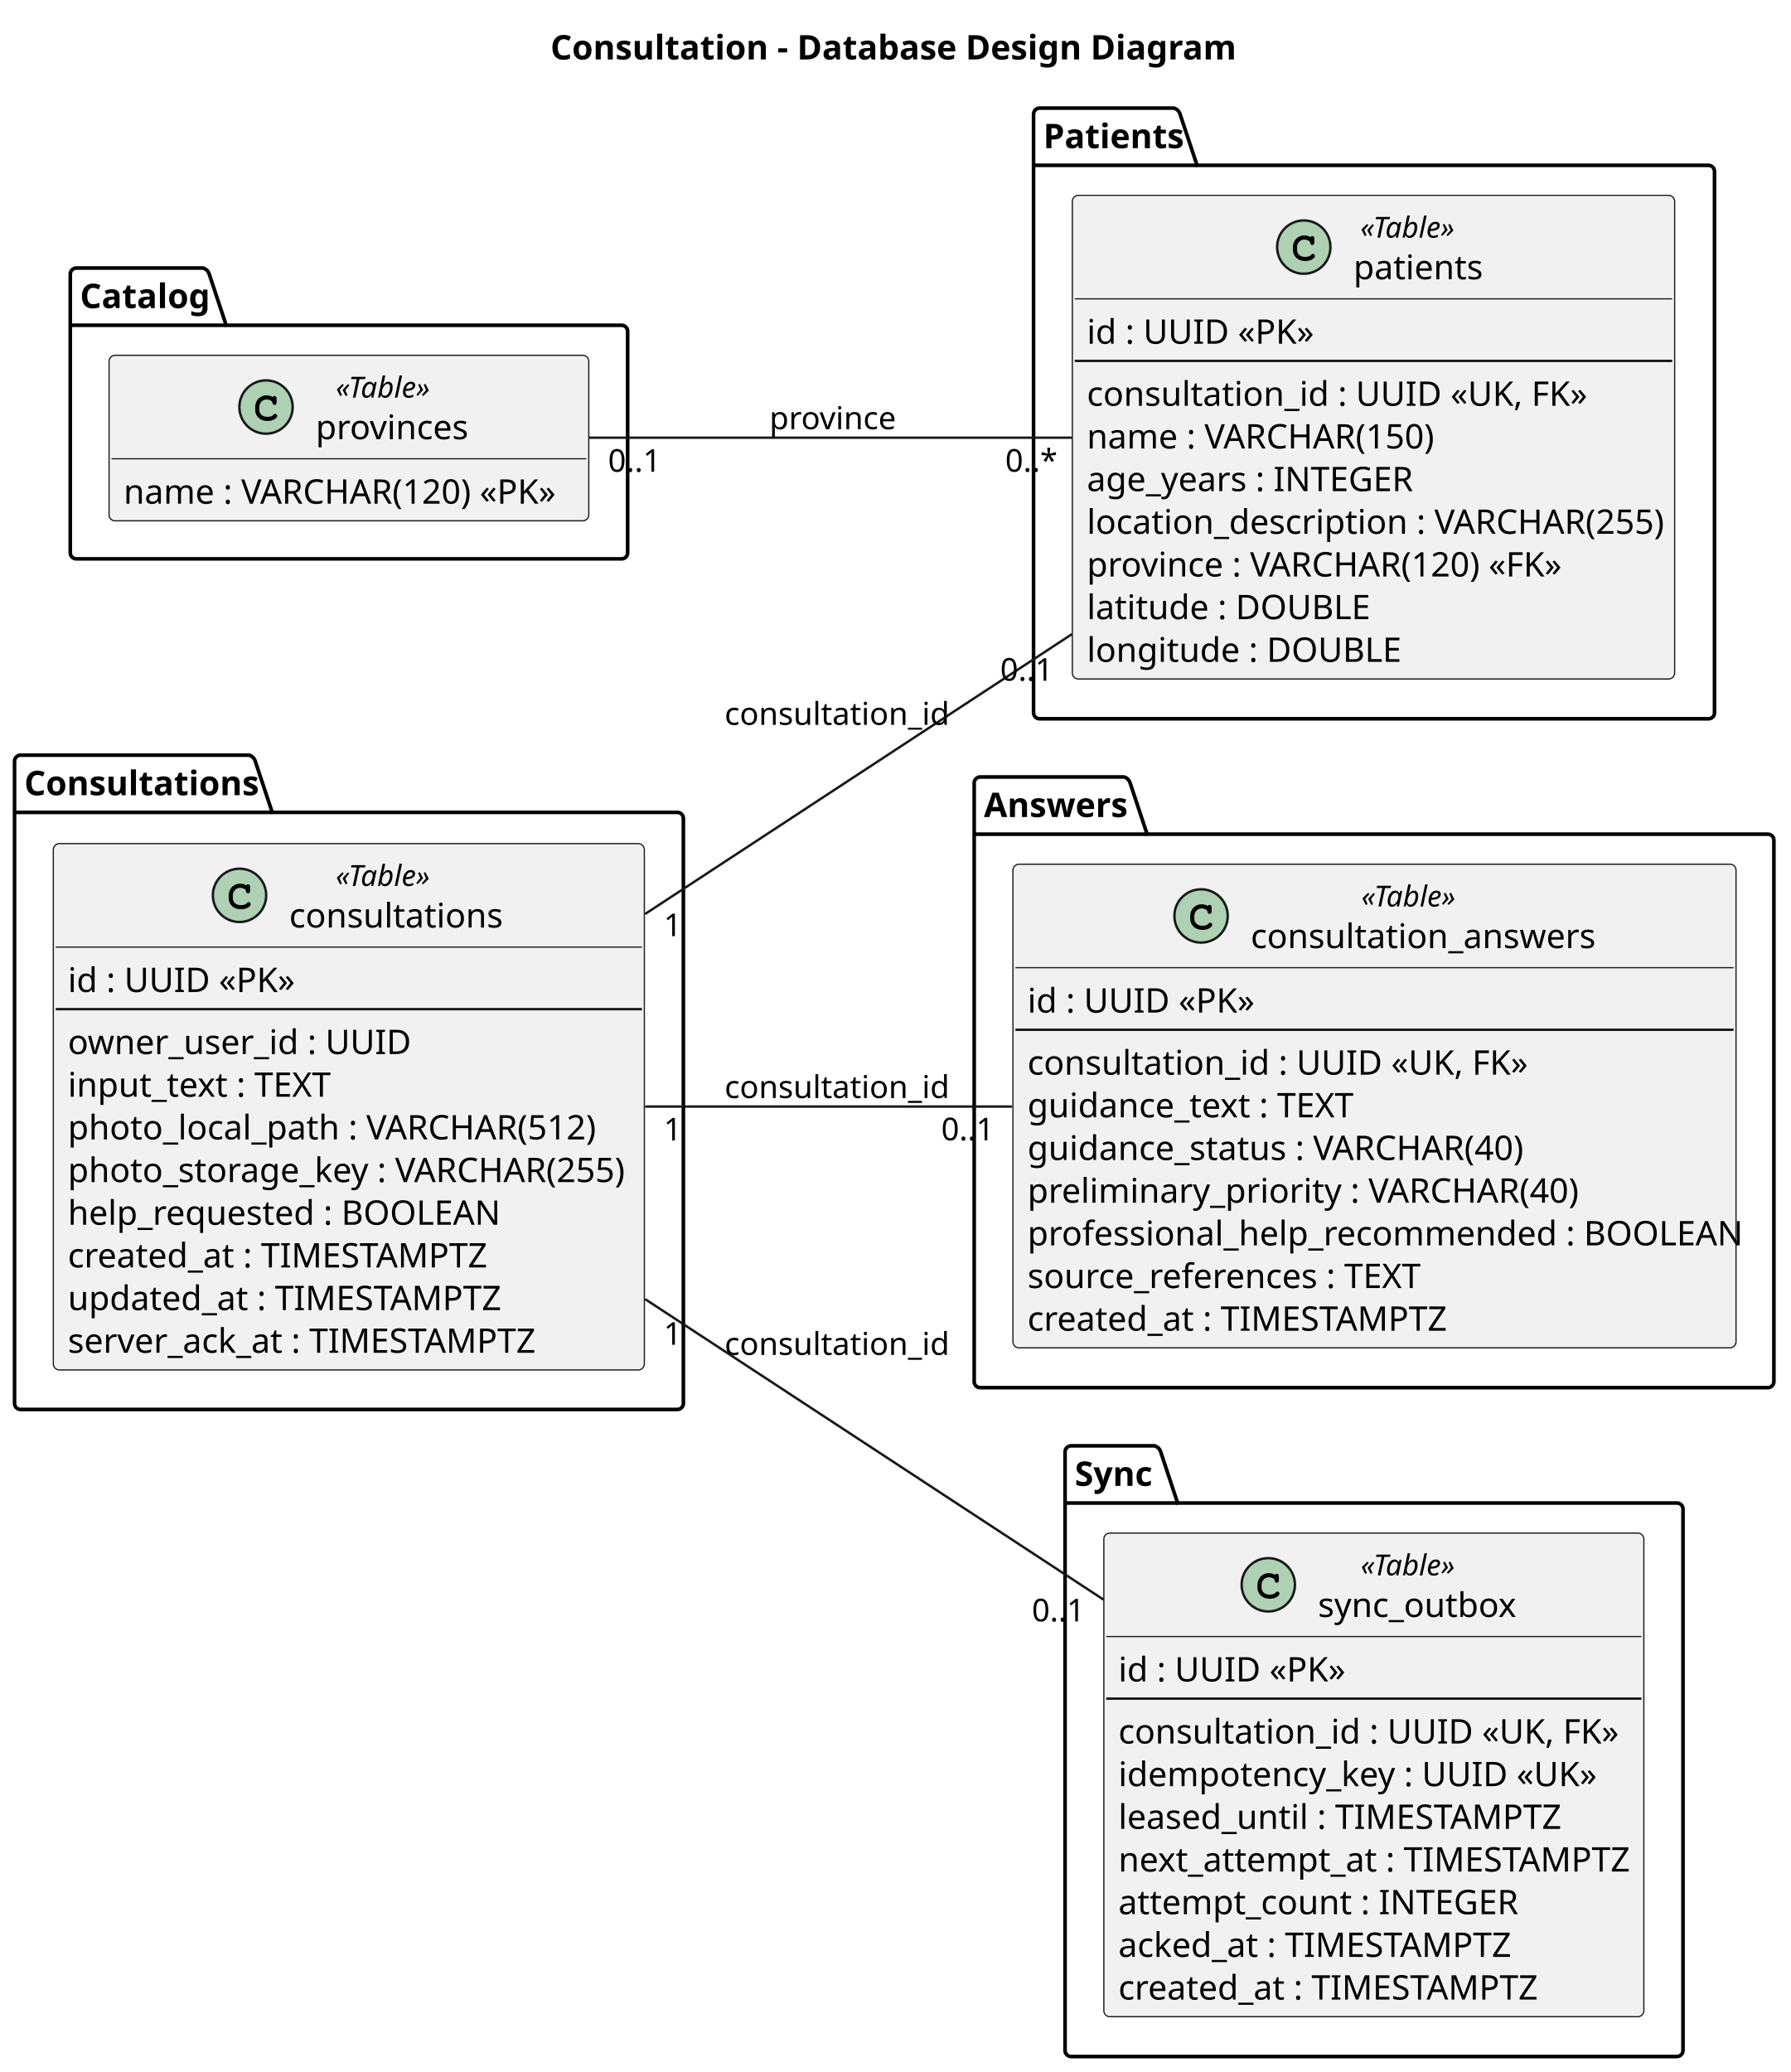
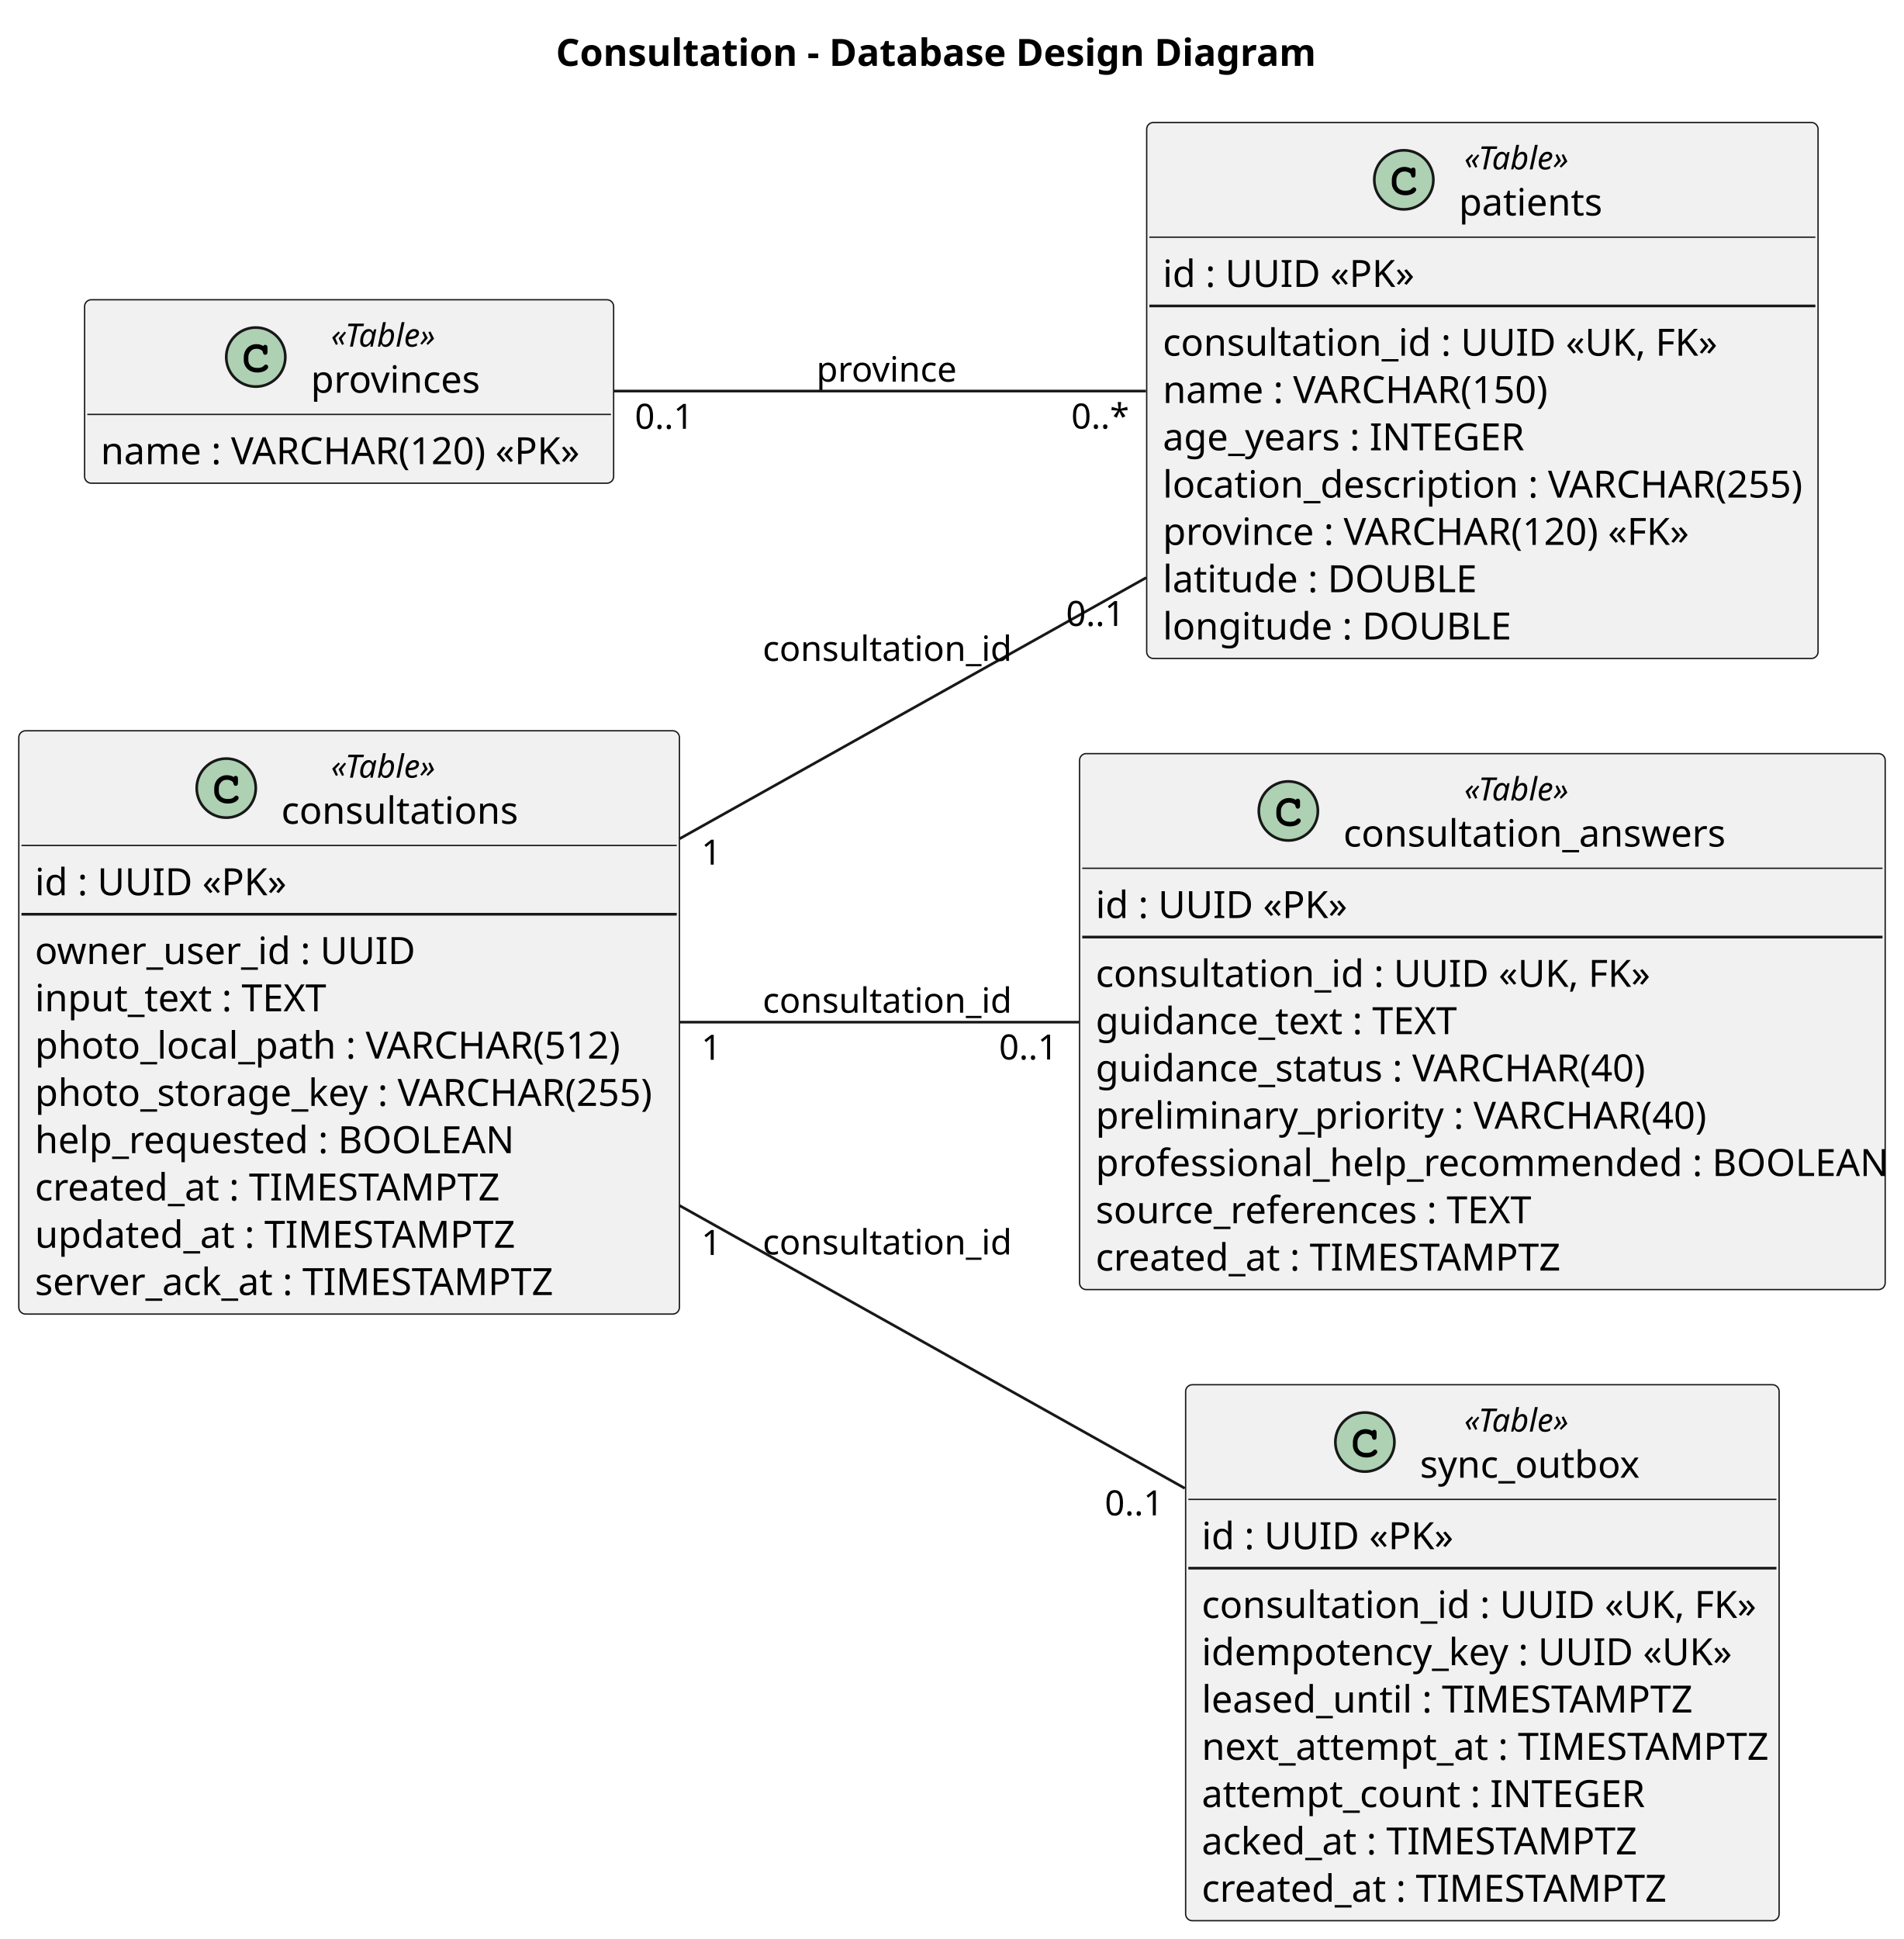
- <svg xmlns="http://www.w3.org/2000/svg" contentStyleType="text/css" height="855px" preserveAspectRatio="none" style="width:739px;height:855px;background:#FFFFFF;" version="1.1" viewBox="0 0 739 855" width="739px" zoomAndPan="magnify">
+ <svg xmlns="http://www.w3.org/2000/svg" contentStyleType="text/css" height="722px" preserveAspectRatio="none" style="width:709px;height:722px;background:#FFFFFF;" version="1.1" viewBox="0 0 709 722" width="709px" zoomAndPan="magnify">
  <defs />
  <g>
-     <text fill="#000000" font-family="sans-serif" font-size="14" font-weight="bold" lengthAdjust="spacing" textLength="270.717" x="227.142" y="24.533">Consultation - Database Design Diagram</text>
-     <g id="cluster_Catalog">
-       <path d="M31.5,110.609 L83.838,110.609 A3.75,3.75 0 0 1 86.338,113.109 L93.338,134.219 L256.5,134.219 A2.5,2.5 0 0 1 259,136.719 L259,228.109 A2.5,2.5 0 0 1 256.5,230.609 L31.5,230.609 A2.5,2.5 0 0 1 29,228.109 L29,113.109 A2.5,2.5 0 0 1 31.5,110.609 " fill="none" style="stroke:#000000;stroke-width:1.5;" />
-       <line style="stroke:#000000;stroke-width:1.5;" x1="29" x2="93.338" y1="134.219" y2="134.219" />
-       <text fill="#000000" font-family="sans-serif" font-size="14" font-weight="bold" lengthAdjust="spacing" textLength="51.338" x="33" y="127.143">Catalog</text>
-     </g>
-     <g id="cluster_Consultations">
-       <path d="M8.5,311.609 L102.831,311.609 A3.75,3.75 0 0 1 105.331,314.109 L112.331,335.219 L279.5,335.219 A2.5,2.5 0 0 1 282,337.719 L282,579.109 A2.5,2.5 0 0 1 279.5,581.609 L8.5,581.609 A2.5,2.5 0 0 1 6,579.109 L6,314.109 A2.5,2.5 0 0 1 8.5,311.609 " fill="none" style="stroke:#000000;stroke-width:1.5;" />
-       <line style="stroke:#000000;stroke-width:1.5;" x1="6" x2="112.331" y1="335.219" y2="335.219" />
-       <text fill="#000000" font-family="sans-serif" font-size="14" font-weight="bold" lengthAdjust="spacing" textLength="93.331" x="10" y="328.143">Consultations</text>
-     </g>
-     <g id="cluster_Patients">
-       <path d="M429,44.609 L484.462,44.609 A3.75,3.75 0 0 1 486.962,47.109 L493.962,68.219 L705,68.219 A2.5,2.5 0 0 1 707.5,70.719 L707.5,294.109 A2.5,2.5 0 0 1 705,296.609 L429,296.609 A2.5,2.5 0 0 1 426.5,294.109 L426.5,47.109 A2.5,2.5 0 0 1 429,44.609 " fill="none" style="stroke:#000000;stroke-width:1.5;" />
-       <line style="stroke:#000000;stroke-width:1.5;" x1="426.5" x2="493.962" y1="68.219" y2="68.219" />
-       <text fill="#000000" font-family="sans-serif" font-size="14" font-weight="bold" lengthAdjust="spacing" textLength="54.462" x="430.5" y="61.143">Patients</text>
-     </g>
-     <g id="cluster_Answers">
-       <path d="M404.5,320.609 L463.858,320.609 A3.75,3.75 0 0 1 466.358,323.109 L473.358,344.219 L729.5,344.219 A2.5,2.5 0 0 1 732,346.719 L732,570.109 A2.5,2.5 0 0 1 729.5,572.609 L404.5,572.609 A2.5,2.5 0 0 1 402,570.109 L402,323.109 A2.5,2.5 0 0 1 404.5,320.609 " fill="none" style="stroke:#000000;stroke-width:1.5;" />
-       <line style="stroke:#000000;stroke-width:1.5;" x1="402" x2="473.358" y1="344.219" y2="344.219" />
-       <text fill="#000000" font-family="sans-serif" font-size="14" font-weight="bold" lengthAdjust="spacing" textLength="58.358" x="406" y="337.143">Answers</text>
-     </g>
-     <g id="cluster_Sync">
-       <path d="M442,596.609 L476.462,596.609 A3.75,3.75 0 0 1 478.962,599.109 L485.962,620.219 L692,620.219 A2.5,2.5 0 0 1 694.5,622.719 L694.5,846.109 A2.5,2.5 0 0 1 692,848.609 L442,848.609 A2.5,2.5 0 0 1 439.5,846.109 L439.5,599.109 A2.5,2.5 0 0 1 442,596.609 " fill="none" style="stroke:#000000;stroke-width:1.5;" />
-       <line style="stroke:#000000;stroke-width:1.5;" x1="439.5" x2="485.962" y1="620.219" y2="620.219" />
-       <text fill="#000000" font-family="sans-serif" font-size="14" font-weight="bold" lengthAdjust="spacing" textLength="33.462" x="443.5" y="613.143">Sync</text>
-     </g>
+     <text fill="#000000" font-family="sans-serif" font-size="14" font-weight="bold" lengthAdjust="spacing" textLength="281" x="207" y="24.533">Consultation - Database Design Diagram</text>
    <g id="elem_provinces">
-       <rect codeLine="8" fill="#F1F1F1" height="68.312" id="provinces" rx="2.5" ry="2.5" style="stroke:#181818;stroke-width:0.5;" width="197.965" x="45" y="146.609" />
-       <ellipse cx="109.774" cy="167.961" fill="#ADD1B2" rx="11" ry="11" style="stroke:#181818;stroke-width:1;" />
-       <path d="M112.54,163.836 Q112.696,163.617 112.883,163.508 Q113.071,163.398 113.29,163.398 Q113.665,163.398 113.899,163.664 Q114.133,163.914 114.133,164.523 L114.133,165.977 Q114.133,166.586 113.899,166.852 Q113.665,167.117 113.29,167.117 Q112.946,167.117 112.743,166.914 Q112.54,166.727 112.43,166.211 Q112.383,165.852 112.196,165.664 Q111.868,165.289 111.258,165.07 Q110.649,164.852 110.024,164.852 Q109.258,164.852 108.618,165.18 Q107.993,165.508 107.493,166.258 Q107.008,167.008 107.008,168.039 L107.008,169.133 Q107.008,170.367 107.899,171.195 Q108.79,172.008 110.383,172.008 Q111.321,172.008 111.977,171.758 Q112.368,171.602 112.79,171.164 Q113.055,170.898 113.196,170.82 Q113.352,170.742 113.555,170.742 Q113.883,170.742 114.133,171.008 Q114.399,171.258 114.399,171.602 Q114.399,171.945 114.055,172.352 Q113.555,172.93 112.758,173.258 Q111.68,173.711 110.383,173.711 Q108.868,173.711 107.665,173.086 Q106.68,172.586 105.993,171.523 Q105.305,170.445 105.305,169.164 L105.305,168.008 Q105.305,166.68 105.915,165.539 Q106.54,164.383 107.633,163.773 Q108.727,163.148 109.961,163.148 Q110.696,163.148 111.336,163.32 Q111.993,163.477 112.54,163.836 Z " fill="#000000" />
-       <text fill="#000000" font-family="sans-serif" font-size="12" font-style="italic" lengthAdjust="spacing" textLength="43.365" x="138.55" y="164.066">«Table»</text>
-       <text fill="#000000" font-family="sans-serif" font-size="14" lengthAdjust="spacing" textLength="59.917" x="130.274" y="181.236">provinces</text>
-       <line style="stroke:#181818;stroke-width:0.5;" x1="46" x2="241.965" y1="189.312" y2="189.312" />
-       <text fill="#000000" font-family="sans-serif" font-size="14" lengthAdjust="spacing" textLength="185.965" x="51" y="207.846">name : VARCHAR(120) «PK»</text>
+       <rect codeLine="7" fill="#F1F1F1" height="68.312" id="provinces" rx="2.5" ry="2.5" style="stroke:#181818;stroke-width:0.5;" width="197" x="31.5" y="111.609" />
+       <ellipse cx="95.25" cy="132.961" fill="#ADD1B2" rx="11" ry="11" style="stroke:#181818;stroke-width:1.0;" />
+       <path d="M98.016,128.836 Q98.172,128.617 98.359,128.508 Q98.547,128.398 98.766,128.398 Q99.141,128.398 99.375,128.664 Q99.609,128.914 99.609,129.523 L99.609,130.977 Q99.609,131.586 99.375,131.852 Q99.141,132.117 98.766,132.117 Q98.422,132.117 98.219,131.914 Q98.016,131.727 97.906,131.211 Q97.859,130.852 97.672,130.664 Q97.344,130.289 96.734,130.07 Q96.125,129.852 95.5,129.852 Q94.734,129.852 94.094,130.18 Q93.469,130.508 92.969,131.258 Q92.484,132.008 92.484,133.039 L92.484,134.133 Q92.484,135.367 93.375,136.195 Q94.266,137.008 95.859,137.008 Q96.797,137.008 97.453,136.758 Q97.844,136.602 98.266,136.164 Q98.531,135.898 98.672,135.82 Q98.828,135.742 99.031,135.742 Q99.359,135.742 99.609,136.008 Q99.875,136.258 99.875,136.602 Q99.875,136.945 99.531,137.352 Q99.031,137.93 98.234,138.258 Q97.156,138.711 95.859,138.711 Q94.344,138.711 93.141,138.086 Q92.156,137.586 91.469,136.523 Q90.781,135.445 90.781,134.164 L90.781,133.008 Q90.781,131.68 91.391,130.539 Q92.016,129.383 93.109,128.773 Q94.203,128.148 95.438,128.148 Q96.172,128.148 96.812,128.32 Q97.469,128.477 98.016,128.836 Z " fill="#000000" />
+       <text fill="#000000" font-family="sans-serif" font-size="12" font-style="italic" lengthAdjust="spacing" textLength="46" x="123.25" y="129.066">«Table»</text>
+       <text fill="#000000" font-family="sans-serif" font-size="14" lengthAdjust="spacing" textLength="61" x="115.75" y="146.236">provinces</text>
+       <line style="stroke:#181818;stroke-width:0.5;" x1="32.5" x2="227.5" y1="154.312" y2="154.312" />
+       <text fill="#000000" font-family="sans-serif" font-size="14" lengthAdjust="spacing" textLength="185" x="37.5" y="172.846">name : VARCHAR(120) «PK»</text>
    </g>
    <g id="elem_consultations">
-       <rect codeLine="14" fill="#F1F1F1" height="217.188" id="consultations" rx="2.5" ry="2.5" style="stroke:#181818;stroke-width:0.5;" width="243.895" x="22" y="348.109" />
-       <ellipse cx="98.839" cy="369.461" fill="#ADD1B2" rx="11" ry="11" style="stroke:#181818;stroke-width:1;" />
-       <path d="M101.605,365.336 Q101.761,365.117 101.949,365.008 Q102.136,364.898 102.355,364.898 Q102.73,364.898 102.964,365.164 Q103.199,365.414 103.199,366.023 L103.199,367.477 Q103.199,368.086 102.964,368.352 Q102.73,368.617 102.355,368.617 Q102.011,368.617 101.808,368.414 Q101.605,368.227 101.496,367.711 Q101.449,367.352 101.261,367.164 Q100.933,366.789 100.324,366.57 Q99.714,366.352 99.089,366.352 Q98.324,366.352 97.683,366.68 Q97.058,367.008 96.558,367.758 Q96.074,368.508 96.074,369.539 L96.074,370.633 Q96.074,371.867 96.964,372.695 Q97.855,373.508 99.449,373.508 Q100.386,373.508 101.043,373.258 Q101.433,373.102 101.855,372.664 Q102.121,372.398 102.261,372.32 Q102.418,372.242 102.621,372.242 Q102.949,372.242 103.199,372.508 Q103.464,372.758 103.464,373.102 Q103.464,373.445 103.121,373.852 Q102.621,374.43 101.824,374.758 Q100.746,375.211 99.449,375.211 Q97.933,375.211 96.73,374.586 Q95.746,374.086 95.058,373.023 Q94.371,371.945 94.371,370.664 L94.371,369.508 Q94.371,368.18 94.98,367.039 Q95.605,365.883 96.699,365.273 Q97.793,364.648 99.027,364.648 Q99.761,364.648 100.402,364.82 Q101.058,364.977 101.605,365.336 Z " fill="#000000" />
-       <text fill="#000000" font-family="sans-serif" font-size="12" font-style="italic" lengthAdjust="spacing" textLength="43.365" x="138.515" y="365.566">«Table»</text>
-       <text fill="#000000" font-family="sans-serif" font-size="14" lengthAdjust="spacing" textLength="81.717" x="119.339" y="382.736">consultations</text>
-       <line style="stroke:#181818;stroke-width:0.5;" x1="23" x2="264.896" y1="390.812" y2="390.812" />
-       <text fill="#000000" font-family="sans-serif" font-size="14" lengthAdjust="spacing" textLength="94.924" x="28" y="409.346">id : UUID «PK»</text>
-       <line style="stroke:#181818;stroke-width:1;" x1="23" x2="264.896" y1="416.422" y2="416.422" />
-       <text fill="#000000" font-family="sans-serif" font-size="14" lengthAdjust="spacing" textLength="137.724" x="28" y="434.955">owner_user_id : UUID</text>
-       <text fill="#000000" font-family="sans-serif" font-size="14" lengthAdjust="spacing" textLength="108.158" x="28" y="452.565">input_text : TEXT</text>
-       <text fill="#000000" font-family="sans-serif" font-size="14" lengthAdjust="spacing" textLength="219.454" x="28" y="470.174">photo_local_path : VARCHAR(512)</text>
-       <text fill="#000000" font-family="sans-serif" font-size="14" lengthAdjust="spacing" textLength="231.895" x="28" y="487.783">photo_storage_key : VARCHAR(255)</text>
-       <text fill="#000000" font-family="sans-serif" font-size="14" lengthAdjust="spacing" textLength="175.882" x="28" y="505.393">help_requested : BOOLEAN</text>
-       <text fill="#000000" font-family="sans-serif" font-size="14" lengthAdjust="spacing" textLength="176.6" x="28" y="523.002">created_at : TIMESTAMPTZ</text>
-       <text fill="#000000" font-family="sans-serif" font-size="14" lengthAdjust="spacing" textLength="180.51" x="28" y="540.611">updated_at : TIMESTAMPTZ</text>
-       <text fill="#000000" font-family="sans-serif" font-size="14" lengthAdjust="spacing" textLength="198.372" x="28" y="558.221">server_ack_at : TIMESTAMPTZ</text>
+       <rect codeLine="11" fill="#F1F1F1" height="217.188" id="consultations" rx="2.5" ry="2.5" style="stroke:#181818;stroke-width:0.5;" width="246" x="7" y="272.109" />
+       <ellipse cx="84.25" cy="293.461" fill="#ADD1B2" rx="11" ry="11" style="stroke:#181818;stroke-width:1.0;" />
+       <path d="M87.016,289.336 Q87.172,289.117 87.359,289.008 Q87.547,288.898 87.766,288.898 Q88.141,288.898 88.375,289.164 Q88.609,289.414 88.609,290.023 L88.609,291.477 Q88.609,292.086 88.375,292.352 Q88.141,292.617 87.766,292.617 Q87.422,292.617 87.219,292.414 Q87.016,292.227 86.906,291.711 Q86.859,291.352 86.672,291.164 Q86.344,290.789 85.734,290.57 Q85.125,290.352 84.5,290.352 Q83.734,290.352 83.094,290.68 Q82.469,291.008 81.969,291.758 Q81.484,292.508 81.484,293.539 L81.484,294.633 Q81.484,295.867 82.375,296.695 Q83.266,297.508 84.859,297.508 Q85.797,297.508 86.453,297.258 Q86.844,297.102 87.266,296.664 Q87.531,296.398 87.672,296.32 Q87.828,296.242 88.031,296.242 Q88.359,296.242 88.609,296.508 Q88.875,296.758 88.875,297.102 Q88.875,297.445 88.531,297.852 Q88.031,298.43 87.234,298.758 Q86.156,299.211 84.859,299.211 Q83.344,299.211 82.141,298.586 Q81.156,298.086 80.469,297.023 Q79.781,295.945 79.781,294.664 L79.781,293.508 Q79.781,292.18 80.391,291.039 Q81.016,289.883 82.109,289.273 Q83.203,288.648 84.438,288.648 Q85.172,288.648 85.812,288.82 Q86.469,288.977 87.016,289.336 Z " fill="#000000" />
+       <text fill="#000000" font-family="sans-serif" font-size="12" font-style="italic" lengthAdjust="spacing" textLength="46" x="123.25" y="289.566">«Table»</text>
+       <text fill="#000000" font-family="sans-serif" font-size="14" lengthAdjust="spacing" textLength="83" x="104.75" y="306.736">consultations</text>
+       <line style="stroke:#181818;stroke-width:0.5;" x1="8" x2="252" y1="314.812" y2="314.812" />
+       <text fill="#000000" font-family="sans-serif" font-size="14" lengthAdjust="spacing" textLength="92" x="13" y="333.346">id : UUID «PK»</text>
+       <line style="stroke:#181818;stroke-width:1.0;" x1="8" x2="252" y1="340.422" y2="340.422" />
+       <text fill="#000000" font-family="sans-serif" font-size="14" lengthAdjust="spacing" textLength="136" x="13" y="358.955">owner_user_id : UUID</text>
+       <text fill="#000000" font-family="sans-serif" font-size="14" lengthAdjust="spacing" textLength="108" x="13" y="376.565">input_text : TEXT</text>
+       <text fill="#000000" font-family="sans-serif" font-size="14" lengthAdjust="spacing" textLength="221" x="13" y="394.174">photo_local_path : VARCHAR(512)</text>
+       <text fill="#000000" font-family="sans-serif" font-size="14" lengthAdjust="spacing" textLength="234" x="13" y="411.783">photo_storage_key : VARCHAR(255)</text>
+       <text fill="#000000" font-family="sans-serif" font-size="14" lengthAdjust="spacing" textLength="177" x="13" y="429.393">help_requested : BOOLEAN</text>
+       <text fill="#000000" font-family="sans-serif" font-size="14" lengthAdjust="spacing" textLength="176" x="13" y="447.002">created_at : TIMESTAMPTZ</text>
+       <text fill="#000000" font-family="sans-serif" font-size="14" lengthAdjust="spacing" textLength="180" x="13" y="464.611">updated_at : TIMESTAMPTZ</text>
+       <text fill="#000000" font-family="sans-serif" font-size="14" lengthAdjust="spacing" textLength="198" x="13" y="482.221">server_ack_at : TIMESTAMPTZ</text>
    </g>
    <g id="elem_patients">
-       <rect codeLine="29" fill="#F1F1F1" height="199.578" id="patients" rx="2.5" ry="2.5" style="stroke:#181818;stroke-width:0.5;" width="248.551" x="442.5" y="80.609" />
-       <ellipse cx="538.008" cy="101.961" fill="#ADD1B2" rx="11" ry="11" style="stroke:#181818;stroke-width:1;" />
-       <path d="M540.774,97.836 Q540.93,97.617 541.118,97.508 Q541.305,97.398 541.524,97.398 Q541.899,97.398 542.133,97.664 Q542.368,97.914 542.368,98.523 L542.368,99.977 Q542.368,100.586 542.133,100.852 Q541.899,101.117 541.524,101.117 Q541.18,101.117 540.977,100.914 Q540.774,100.727 540.665,100.211 Q540.618,99.852 540.43,99.664 Q540.102,99.289 539.493,99.07 Q538.883,98.852 538.258,98.852 Q537.493,98.852 536.852,99.18 Q536.227,99.508 535.727,100.258 Q535.243,101.008 535.243,102.039 L535.243,103.133 Q535.243,104.367 536.133,105.195 Q537.024,106.008 538.618,106.008 Q539.555,106.008 540.211,105.758 Q540.602,105.602 541.024,105.164 Q541.29,104.898 541.43,104.82 Q541.586,104.742 541.79,104.742 Q542.118,104.742 542.368,105.008 Q542.633,105.258 542.633,105.602 Q542.633,105.945 542.29,106.352 Q541.79,106.93 540.993,107.258 Q539.915,107.711 538.618,107.711 Q537.102,107.711 535.899,107.086 Q534.915,106.586 534.227,105.523 Q533.54,104.445 533.54,103.164 L533.54,102.008 Q533.54,100.68 534.149,99.539 Q534.774,98.383 535.868,97.773 Q536.961,97.148 538.196,97.148 Q538.93,97.148 539.571,97.32 Q540.227,97.477 540.774,97.836 Z " fill="#000000" />
-       <text fill="#000000" font-family="sans-serif" font-size="12" font-style="italic" lengthAdjust="spacing" textLength="43.365" x="561.343" y="98.066">«Table»</text>
-       <text fill="#000000" font-family="sans-serif" font-size="14" lengthAdjust="spacing" textLength="49.034" x="558.508" y="115.236">patients</text>
-       <line style="stroke:#181818;stroke-width:0.5;" x1="443.5" x2="690.051" y1="123.312" y2="123.312" />
-       <text fill="#000000" font-family="sans-serif" font-size="14" lengthAdjust="spacing" textLength="94.924" x="448.5" y="141.846">id : UUID «PK»</text>
-       <line style="stroke:#181818;stroke-width:1;" x1="443.5" x2="690.051" y1="148.922" y2="148.922" />
-       <text fill="#000000" font-family="sans-serif" font-size="14" lengthAdjust="spacing" textLength="203.868" x="448.5" y="167.455">consultation_id : UUID «UK, FK»</text>
-       <text fill="#000000" font-family="sans-serif" font-size="14" lengthAdjust="spacing" textLength="147.827" x="448.5" y="185.065">name : VARCHAR(150)</text>
-       <text fill="#000000" font-family="sans-serif" font-size="14" lengthAdjust="spacing" textLength="139.275" x="448.5" y="202.674">age_years : INTEGER</text>
-       <text fill="#000000" font-family="sans-serif" font-size="14" lengthAdjust="spacing" textLength="236.551" x="448.5" y="220.283">location_description : VARCHAR(255)</text>
-       <text fill="#000000" font-family="sans-serif" font-size="14" lengthAdjust="spacing" textLength="203.075" x="448.5" y="237.893">province : VARCHAR(120) «FK»</text>
-       <text fill="#000000" font-family="sans-serif" font-size="14" lengthAdjust="spacing" textLength="114.386" x="448.5" y="255.502">latitude : DOUBLE</text>
-       <text fill="#000000" font-family="sans-serif" font-size="14" lengthAdjust="spacing" textLength="126.068" x="448.5" y="273.111">longitude : DOUBLE</text>
+       <rect codeLine="24" fill="#F1F1F1" height="199.578" id="patients" rx="2.5" ry="2.5" style="stroke:#181818;stroke-width:0.5;" width="250" x="427" y="45.609" />
+       <ellipse cx="522.75" cy="66.961" fill="#ADD1B2" rx="11" ry="11" style="stroke:#181818;stroke-width:1.0;" />
+       <path d="M525.516,62.836 Q525.672,62.617 525.859,62.508 Q526.047,62.398 526.266,62.398 Q526.641,62.398 526.875,62.664 Q527.109,62.914 527.109,63.523 L527.109,64.977 Q527.109,65.586 526.875,65.852 Q526.641,66.117 526.266,66.117 Q525.922,66.117 525.719,65.914 Q525.516,65.727 525.406,65.211 Q525.359,64.852 525.172,64.664 Q524.844,64.289 524.234,64.07 Q523.625,63.852 523,63.852 Q522.234,63.852 521.594,64.18 Q520.969,64.508 520.469,65.258 Q519.984,66.008 519.984,67.039 L519.984,68.133 Q519.984,69.367 520.875,70.195 Q521.766,71.008 523.359,71.008 Q524.297,71.008 524.953,70.758 Q525.344,70.602 525.766,70.164 Q526.031,69.898 526.172,69.82 Q526.328,69.742 526.531,69.742 Q526.859,69.742 527.109,70.008 Q527.375,70.258 527.375,70.602 Q527.375,70.945 527.031,71.352 Q526.531,71.93 525.734,72.258 Q524.656,72.711 523.359,72.711 Q521.844,72.711 520.641,72.086 Q519.656,71.586 518.969,70.523 Q518.281,69.445 518.281,68.164 L518.281,67.008 Q518.281,65.68 518.891,64.539 Q519.516,63.383 520.609,62.773 Q521.703,62.148 522.938,62.148 Q523.672,62.148 524.312,62.32 Q524.969,62.477 525.516,62.836 Z " fill="#000000" />
+       <text fill="#000000" font-family="sans-serif" font-size="12" font-style="italic" lengthAdjust="spacing" textLength="46" x="545.25" y="63.066">«Table»</text>
+       <text fill="#000000" font-family="sans-serif" font-size="14" lengthAdjust="spacing" textLength="50" x="543.25" y="80.236">patients</text>
+       <line style="stroke:#181818;stroke-width:0.5;" x1="428" x2="676" y1="88.312" y2="88.312" />
+       <text fill="#000000" font-family="sans-serif" font-size="14" lengthAdjust="spacing" textLength="92" x="433" y="106.846">id : UUID «PK»</text>
+       <line style="stroke:#181818;stroke-width:1.0;" x1="428" x2="676" y1="113.922" y2="113.922" />
+       <text fill="#000000" font-family="sans-serif" font-size="14" lengthAdjust="spacing" textLength="202" x="433" y="132.455">consultation_id : UUID «UK, FK»</text>
+       <text fill="#000000" font-family="sans-serif" font-size="14" lengthAdjust="spacing" textLength="147" x="433" y="150.065">name : VARCHAR(150)</text>
+       <text fill="#000000" font-family="sans-serif" font-size="14" lengthAdjust="spacing" textLength="139" x="433" y="167.674">age_years : INTEGER</text>
+       <text fill="#000000" font-family="sans-serif" font-size="14" lengthAdjust="spacing" textLength="238" x="433" y="185.283">location_description : VARCHAR(255)</text>
+       <text fill="#000000" font-family="sans-serif" font-size="14" lengthAdjust="spacing" textLength="204" x="433" y="202.893">province : VARCHAR(120) «FK»</text>
+       <text fill="#000000" font-family="sans-serif" font-size="14" lengthAdjust="spacing" textLength="114" x="433" y="220.502">latitude : DOUBLE</text>
+       <text fill="#000000" font-family="sans-serif" font-size="14" lengthAdjust="spacing" textLength="126" x="433" y="238.111">longitude : DOUBLE</text>
    </g>
    <g id="elem_consultation_answers">
-       <rect codeLine="43" fill="#F1F1F1" height="199.578" id="consultation_answers" rx="2.5" ry="2.5" style="stroke:#181818;stroke-width:0.5;" width="298.378" x="418" y="356.609" />
-       <ellipse cx="495.622" cy="377.961" fill="#ADD1B2" rx="11" ry="11" style="stroke:#181818;stroke-width:1;" />
-       <path d="M498.388,373.836 Q498.544,373.617 498.731,373.508 Q498.919,373.398 499.138,373.398 Q499.513,373.398 499.747,373.664 Q499.981,373.914 499.981,374.523 L499.981,375.977 Q499.981,376.586 499.747,376.852 Q499.513,377.117 499.138,377.117 Q498.794,377.117 498.591,376.914 Q498.388,376.727 498.278,376.211 Q498.231,375.852 498.044,375.664 Q497.716,375.289 497.106,375.07 Q496.497,374.852 495.872,374.852 Q495.106,374.852 494.466,375.18 Q493.841,375.508 493.341,376.258 Q492.856,377.008 492.856,378.039 L492.856,379.133 Q492.856,380.367 493.747,381.195 Q494.638,382.008 496.231,382.008 Q497.169,382.008 497.825,381.758 Q498.216,381.602 498.638,381.164 Q498.903,380.898 499.044,380.82 Q499.2,380.742 499.403,380.742 Q499.731,380.742 499.981,381.008 Q500.247,381.258 500.247,381.602 Q500.247,381.945 499.903,382.352 Q499.403,382.93 498.606,383.258 Q497.528,383.711 496.231,383.711 Q494.716,383.711 493.513,383.086 Q492.528,382.586 491.841,381.523 Q491.153,380.445 491.153,379.164 L491.153,378.008 Q491.153,376.68 491.763,375.539 Q492.388,374.383 493.481,373.773 Q494.575,373.148 495.81,373.148 Q496.544,373.148 497.185,373.32 Q497.841,373.477 498.388,373.836 Z " fill="#000000" />
-       <text fill="#000000" font-family="sans-serif" font-size="12" font-style="italic" lengthAdjust="spacing" textLength="43.365" x="561.756" y="374.066">«Table»</text>
-       <text fill="#000000" font-family="sans-serif" font-size="14" lengthAdjust="spacing" textLength="134.634" x="516.122" y="391.236">consultation_answers</text>
-       <line style="stroke:#181818;stroke-width:0.5;" x1="419" x2="715.378" y1="399.312" y2="399.312" />
-       <text fill="#000000" font-family="sans-serif" font-size="14" lengthAdjust="spacing" textLength="94.924" x="424" y="417.846">id : UUID «PK»</text>
-       <line style="stroke:#181818;stroke-width:1;" x1="419" x2="715.378" y1="424.922" y2="424.922" />
-       <text fill="#000000" font-family="sans-serif" font-size="14" lengthAdjust="spacing" textLength="203.868" x="424" y="443.455">consultation_id : UUID «UK, FK»</text>
-       <text fill="#000000" font-family="sans-serif" font-size="14" lengthAdjust="spacing" textLength="134.627" x="424" y="461.065">guidance_text : TEXT</text>
-       <text fill="#000000" font-family="sans-serif" font-size="14" lengthAdjust="spacing" textLength="206.985" x="424" y="478.674">guidance_status : VARCHAR(40)</text>
-       <text fill="#000000" font-family="sans-serif" font-size="14" lengthAdjust="spacing" textLength="223.275" x="424" y="496.283">preliminary_priority : VARCHAR(40)</text>
-       <text fill="#000000" font-family="sans-serif" font-size="14" lengthAdjust="spacing" textLength="286.378" x="424" y="513.893">professional_help_recommended : BOOLEAN</text>
-       <text fill="#000000" font-family="sans-serif" font-size="14" lengthAdjust="spacing" textLength="163.399" x="424" y="531.502">source_references : TEXT</text>
-       <text fill="#000000" font-family="sans-serif" font-size="14" lengthAdjust="spacing" textLength="176.6" x="424" y="549.111">created_at : TIMESTAMPTZ</text>
+       <rect codeLine="36" fill="#F1F1F1" height="199.578" id="consultation_answers" rx="2.5" ry="2.5" style="stroke:#181818;stroke-width:0.5;" width="300" x="402" y="280.609" />
+       <ellipse cx="479.75" cy="301.961" fill="#ADD1B2" rx="11" ry="11" style="stroke:#181818;stroke-width:1.0;" />
+       <path d="M482.516,297.836 Q482.672,297.617 482.859,297.508 Q483.047,297.398 483.266,297.398 Q483.641,297.398 483.875,297.664 Q484.109,297.914 484.109,298.523 L484.109,299.977 Q484.109,300.586 483.875,300.852 Q483.641,301.117 483.266,301.117 Q482.922,301.117 482.719,300.914 Q482.516,300.727 482.406,300.211 Q482.359,299.852 482.172,299.664 Q481.844,299.289 481.234,299.07 Q480.625,298.852 480,298.852 Q479.234,298.852 478.594,299.18 Q477.969,299.508 477.469,300.258 Q476.984,301.008 476.984,302.039 L476.984,303.133 Q476.984,304.367 477.875,305.195 Q478.766,306.008 480.359,306.008 Q481.297,306.008 481.953,305.758 Q482.344,305.602 482.766,305.164 Q483.031,304.898 483.172,304.82 Q483.328,304.742 483.531,304.742 Q483.859,304.742 484.109,305.008 Q484.375,305.258 484.375,305.602 Q484.375,305.945 484.031,306.352 Q483.531,306.93 482.734,307.258 Q481.656,307.711 480.359,307.711 Q478.844,307.711 477.641,307.086 Q476.656,306.586 475.969,305.523 Q475.281,304.445 475.281,303.164 L475.281,302.008 Q475.281,300.68 475.891,299.539 Q476.516,298.383 477.609,297.773 Q478.703,297.148 479.938,297.148 Q480.672,297.148 481.312,297.32 Q481.969,297.477 482.516,297.836 Z " fill="#000000" />
+       <text fill="#000000" font-family="sans-serif" font-size="12" font-style="italic" lengthAdjust="spacing" textLength="46" x="545.25" y="298.066">«Table»</text>
+       <text fill="#000000" font-family="sans-serif" font-size="14" lengthAdjust="spacing" textLength="136" x="500.25" y="315.236">consultation_answers</text>
+       <line style="stroke:#181818;stroke-width:0.5;" x1="403" x2="701" y1="323.312" y2="323.312" />
+       <text fill="#000000" font-family="sans-serif" font-size="14" lengthAdjust="spacing" textLength="92" x="408" y="341.846">id : UUID «PK»</text>
+       <line style="stroke:#181818;stroke-width:1.0;" x1="403" x2="701" y1="348.922" y2="348.922" />
+       <text fill="#000000" font-family="sans-serif" font-size="14" lengthAdjust="spacing" textLength="202" x="408" y="367.455">consultation_id : UUID «UK, FK»</text>
+       <text fill="#000000" font-family="sans-serif" font-size="14" lengthAdjust="spacing" textLength="135" x="408" y="385.065">guidance_text : TEXT</text>
+       <text fill="#000000" font-family="sans-serif" font-size="14" lengthAdjust="spacing" textLength="208" x="408" y="402.674">guidance_status : VARCHAR(40)</text>
+       <text fill="#000000" font-family="sans-serif" font-size="14" lengthAdjust="spacing" textLength="224" x="408" y="420.283">preliminary_priority : VARCHAR(40)</text>
+       <text fill="#000000" font-family="sans-serif" font-size="14" lengthAdjust="spacing" textLength="288" x="408" y="437.893">professional_help_recommended : BOOLEAN</text>
+       <text fill="#000000" font-family="sans-serif" font-size="14" lengthAdjust="spacing" textLength="166" x="408" y="455.502">source_references : TEXT</text>
+       <text fill="#000000" font-family="sans-serif" font-size="14" lengthAdjust="spacing" textLength="176" x="408" y="473.111">created_at : TIMESTAMPTZ</text>
    </g>
    <g id="elem_sync_outbox">
-       <rect codeLine="57" fill="#F1F1F1" height="199.578" id="sync_outbox" rx="2.5" ry="2.5" style="stroke:#181818;stroke-width:0.5;" width="222.841" x="455.5" y="632.609" />
-       <ellipse cx="523.367" cy="653.961" fill="#ADD1B2" rx="11" ry="11" style="stroke:#181818;stroke-width:1;" />
-       <path d="M526.133,649.836 Q526.289,649.617 526.477,649.508 Q526.664,649.398 526.883,649.398 Q527.258,649.398 527.492,649.664 Q527.727,649.914 527.727,650.523 L527.727,651.977 Q527.727,652.586 527.492,652.852 Q527.258,653.117 526.883,653.117 Q526.539,653.117 526.336,652.914 Q526.133,652.727 526.023,652.211 Q525.977,651.852 525.789,651.664 Q525.461,651.289 524.852,651.07 Q524.242,650.852 523.617,650.852 Q522.852,650.852 522.211,651.18 Q521.586,651.508 521.086,652.258 Q520.602,653.008 520.602,654.039 L520.602,655.133 Q520.602,656.367 521.492,657.195 Q522.383,658.008 523.977,658.008 Q524.914,658.008 525.57,657.758 Q525.961,657.602 526.383,657.164 Q526.648,656.898 526.789,656.82 Q526.945,656.742 527.148,656.742 Q527.477,656.742 527.727,657.008 Q527.992,657.258 527.992,657.602 Q527.992,657.945 527.648,658.352 Q527.148,658.93 526.352,659.258 Q525.273,659.711 523.977,659.711 Q522.461,659.711 521.258,659.086 Q520.273,658.586 519.586,657.523 Q518.898,656.445 518.898,655.164 L518.898,654.008 Q518.898,652.68 519.508,651.539 Q520.133,650.383 521.227,649.773 Q522.32,649.148 523.555,649.148 Q524.289,649.148 524.93,649.32 Q525.586,649.477 526.133,649.836 Z " fill="#000000" />
-       <text fill="#000000" font-family="sans-serif" font-size="12" font-style="italic" lengthAdjust="spacing" textLength="43.365" x="561.488" y="650.066">«Table»</text>
-       <text fill="#000000" font-family="sans-serif" font-size="14" lengthAdjust="spacing" textLength="78.606" x="543.867" y="667.236">sync_outbox</text>
-       <line style="stroke:#181818;stroke-width:0.5;" x1="456.5" x2="677.341" y1="675.312" y2="675.312" />
-       <text fill="#000000" font-family="sans-serif" font-size="14" lengthAdjust="spacing" textLength="94.924" x="461.5" y="693.846">id : UUID «PK»</text>
-       <line style="stroke:#181818;stroke-width:1;" x1="456.5" x2="677.341" y1="700.922" y2="700.922" />
-       <text fill="#000000" font-family="sans-serif" font-size="14" lengthAdjust="spacing" textLength="203.868" x="461.5" y="719.455">consultation_id : UUID «UK, FK»</text>
-       <text fill="#000000" font-family="sans-serif" font-size="14" lengthAdjust="spacing" textLength="193.751" x="461.5" y="737.064">idempotency_key : UUID «UK»</text>
-       <text fill="#000000" font-family="sans-serif" font-size="14" lengthAdjust="spacing" textLength="185.165" x="461.5" y="754.674">leased_until : TIMESTAMPTZ</text>
-       <text fill="#000000" font-family="sans-serif" font-size="14" lengthAdjust="spacing" textLength="210.841" x="461.5" y="772.283">next_attempt_at : TIMESTAMPTZ</text>
-       <text fill="#000000" font-family="sans-serif" font-size="14" lengthAdjust="spacing" textLength="162.62" x="461.5" y="789.893">attempt_count : INTEGER</text>
-       <text fill="#000000" font-family="sans-serif" font-size="14" lengthAdjust="spacing" textLength="167.262" x="461.5" y="807.502">acked_at : TIMESTAMPTZ</text>
-       <text fill="#000000" font-family="sans-serif" font-size="14" lengthAdjust="spacing" textLength="176.6" x="461.5" y="825.111">created_at : TIMESTAMPTZ</text>
+       <rect codeLine="48" fill="#F1F1F1" height="199.578" id="sync_outbox" rx="2.5" ry="2.5" style="stroke:#181818;stroke-width:0.5;" width="221" x="441.5" y="515.609" />
+       <ellipse cx="508.25" cy="536.961" fill="#ADD1B2" rx="11" ry="11" style="stroke:#181818;stroke-width:1.0;" />
+       <path d="M511.016,532.836 Q511.172,532.617 511.359,532.508 Q511.547,532.398 511.766,532.398 Q512.141,532.398 512.375,532.664 Q512.609,532.914 512.609,533.523 L512.609,534.977 Q512.609,535.586 512.375,535.852 Q512.141,536.117 511.766,536.117 Q511.422,536.117 511.219,535.914 Q511.016,535.727 510.906,535.211 Q510.859,534.852 510.672,534.664 Q510.344,534.289 509.734,534.07 Q509.125,533.852 508.5,533.852 Q507.734,533.852 507.094,534.18 Q506.469,534.508 505.969,535.258 Q505.484,536.008 505.484,537.039 L505.484,538.133 Q505.484,539.367 506.375,540.195 Q507.266,541.008 508.859,541.008 Q509.797,541.008 510.453,540.758 Q510.844,540.602 511.266,540.164 Q511.531,539.898 511.672,539.82 Q511.828,539.742 512.031,539.742 Q512.359,539.742 512.609,540.008 Q512.875,540.258 512.875,540.602 Q512.875,540.945 512.531,541.352 Q512.031,541.93 511.234,542.258 Q510.156,542.711 508.859,542.711 Q507.344,542.711 506.141,542.086 Q505.156,541.586 504.469,540.523 Q503.781,539.445 503.781,538.164 L503.781,537.008 Q503.781,535.68 504.391,534.539 Q505.016,533.383 506.109,532.773 Q507.203,532.148 508.438,532.148 Q509.172,532.148 509.812,532.32 Q510.469,532.477 511.016,532.836 Z " fill="#000000" />
+       <text fill="#000000" font-family="sans-serif" font-size="12" font-style="italic" lengthAdjust="spacing" textLength="46" x="545.25" y="533.066">«Table»</text>
+       <text fill="#000000" font-family="sans-serif" font-size="14" lengthAdjust="spacing" textLength="79" x="528.75" y="550.236">sync_outbox</text>
+       <line style="stroke:#181818;stroke-width:0.5;" x1="442.5" x2="661.5" y1="558.312" y2="558.312" />
+       <text fill="#000000" font-family="sans-serif" font-size="14" lengthAdjust="spacing" textLength="92" x="447.5" y="576.846">id : UUID «PK»</text>
+       <line style="stroke:#181818;stroke-width:1.0;" x1="442.5" x2="661.5" y1="583.922" y2="583.922" />
+       <text fill="#000000" font-family="sans-serif" font-size="14" lengthAdjust="spacing" textLength="202" x="447.5" y="602.455">consultation_id : UUID «UK, FK»</text>
+       <text fill="#000000" font-family="sans-serif" font-size="14" lengthAdjust="spacing" textLength="191" x="447.5" y="620.064">idempotency_key : UUID «UK»</text>
+       <text fill="#000000" font-family="sans-serif" font-size="14" lengthAdjust="spacing" textLength="184" x="447.5" y="637.674">leased_until : TIMESTAMPTZ</text>
+       <text fill="#000000" font-family="sans-serif" font-size="14" lengthAdjust="spacing" textLength="209" x="447.5" y="655.283">next_attempt_at : TIMESTAMPTZ</text>
+       <text fill="#000000" font-family="sans-serif" font-size="14" lengthAdjust="spacing" textLength="162" x="447.5" y="672.893">attempt_count : INTEGER</text>
+       <text fill="#000000" font-family="sans-serif" font-size="14" lengthAdjust="spacing" textLength="166" x="447.5" y="690.502">acked_at : TIMESTAMPTZ</text>
+       <text fill="#000000" font-family="sans-serif" font-size="14" lengthAdjust="spacing" textLength="176" x="447.5" y="708.111">created_at : TIMESTAMPTZ</text>
    </g>
    <g id="link_consultations_patients">
-       <path codeLine="70" d="M266.21,377.149 C321.47,340.919 386.81,298.079 442.36,261.659 " fill="none" id="consultations-patients" style="stroke:#181818;stroke-width:1;" />
-       <text fill="#000000" font-family="sans-serif" font-size="13" lengthAdjust="spacing" textLength="86.728" x="299" y="299.104">consultation_id</text>
-       <text fill="#000000" font-family="sans-serif" font-size="13" lengthAdjust="spacing" textLength="7.23" x="273.881" y="386.295">1</text>
-       <text fill="#000000" font-family="sans-serif" font-size="13" lengthAdjust="spacing" textLength="21.684" x="412.739" y="280.884">0..1</text>
+       <path codeLine="60" d="M253.05,312.319 C307.66,281.759 371.97,245.779 426.83,215.089 " fill="none" id="consultations-patients" style="stroke:#181818;stroke-width:1.0;" />
+       <text fill="#000000" font-family="sans-serif" font-size="13" lengthAdjust="spacing" textLength="87" x="284" y="246.105">consultation_id</text>
+       <text fill="#000000" font-family="sans-serif" font-size="13" lengthAdjust="spacing" textLength="7" x="261.157" y="321.957">1</text>
+       <text fill="#000000" font-family="sans-serif" font-size="13" lengthAdjust="spacing" textLength="22" x="396.958" y="233.086">0..1</text>
    </g>
    <g id="link_consultations_consultation_answers">
-       <path codeLine="71" d="M266.21,456.609 C313.45,456.609 368.07,456.609 417.63,456.609 " fill="none" id="consultations-consultation_answers" style="stroke:#181818;stroke-width:1;" />
-       <text fill="#000000" font-family="sans-serif" font-size="13" lengthAdjust="spacing" textLength="86.728" x="299" y="453.104">consultation_id</text>
-       <text fill="#000000" font-family="sans-serif" font-size="13" lengthAdjust="spacing" textLength="7.23" x="273.881" y="470.597">1</text>
-       <text fill="#000000" font-family="sans-serif" font-size="13" lengthAdjust="spacing" textLength="21.684" x="388.395" y="470.537">0..1</text>
+       <path codeLine="61" d="M253.05,380.609 C299.55,380.609 353.07,380.609 401.82,380.609 " fill="none" id="consultations-consultation_answers" style="stroke:#181818;stroke-width:1.0;" />
+       <text fill="#000000" font-family="sans-serif" font-size="13" lengthAdjust="spacing" textLength="87" x="284" y="377.104">consultation_id</text>
+       <text fill="#000000" font-family="sans-serif" font-size="13" lengthAdjust="spacing" textLength="7" x="261.157" y="394.622">1</text>
+       <text fill="#000000" font-family="sans-serif" font-size="13" lengthAdjust="spacing" textLength="22" x="372.013" y="394.511">0..1</text>
    </g>
    <g id="link_consultations_sync_outbox">
-       <path codeLine="72" d="M266.21,536.069 C325.84,575.169 397.21,621.959 455.36,660.069 " fill="none" id="consultations-sync_outbox" style="stroke:#181818;stroke-width:1;" />
-       <text fill="#000000" font-family="sans-serif" font-size="13" lengthAdjust="spacing" textLength="86.728" x="299" y="559.105">consultation_id</text>
-       <text fill="#000000" font-family="sans-serif" font-size="13" lengthAdjust="spacing" textLength="7.23" x="273.881" y="554.899">1</text>
-       <text fill="#000000" font-family="sans-serif" font-size="13" lengthAdjust="spacing" textLength="21.684" x="425.802" y="669.054">0..1</text>
+       <path codeLine="62" d="M253.05,448.899 C312.51,482.169 383.45,521.859 441.19,554.169 " fill="none" id="consultations-sync_outbox" style="stroke:#181818;stroke-width:1.0;" />
+       <text fill="#000000" font-family="sans-serif" font-size="13" lengthAdjust="spacing" textLength="87" x="284" y="467.104">consultation_id</text>
+       <text fill="#000000" font-family="sans-serif" font-size="13" lengthAdjust="spacing" textLength="7" x="261.157" y="467.287">1</text>
+       <text fill="#000000" font-family="sans-serif" font-size="13" lengthAdjust="spacing" textLength="22" x="411.387" y="564.266">0..1</text>
    </g>
    <g id="link_provinces_patients">
-       <path codeLine="73" d="M243.17,180.609 C302.58,180.609 378.87,180.609 442.37,180.609 " fill="none" id="provinces-patients" style="stroke:#181818;stroke-width:1;" />
-       <text fill="#000000" font-family="sans-serif" font-size="13" lengthAdjust="spacing" textLength="49.137" x="317.5" y="177.105">province</text>
-       <text fill="#000000" font-family="sans-serif" font-size="13" lengthAdjust="spacing" textLength="21.684" x="250.906" y="194.668">0..1</text>
-       <text fill="#000000" font-family="sans-serif" font-size="13" lengthAdjust="spacing" textLength="19.513" x="414.808" y="194.642">0..*</text>
+       <path codeLine="63" d="M228.68,145.609 C287.69,145.609 363.48,145.609 426.73,145.609 " fill="none" id="provinces-patients" style="stroke:#181818;stroke-width:1.0;" />
+       <text fill="#000000" font-family="sans-serif" font-size="13" lengthAdjust="spacing" textLength="47" x="304" y="142.105">province</text>
+       <text fill="#000000" font-family="sans-serif" font-size="13" lengthAdjust="spacing" textLength="22" x="236.392" y="159.668">0..1</text>
+       <text fill="#000000" font-family="sans-serif" font-size="13" lengthAdjust="spacing" textLength="20" x="398.91" y="159.589">0..*</text>
    </g>
  </g>
</svg>
